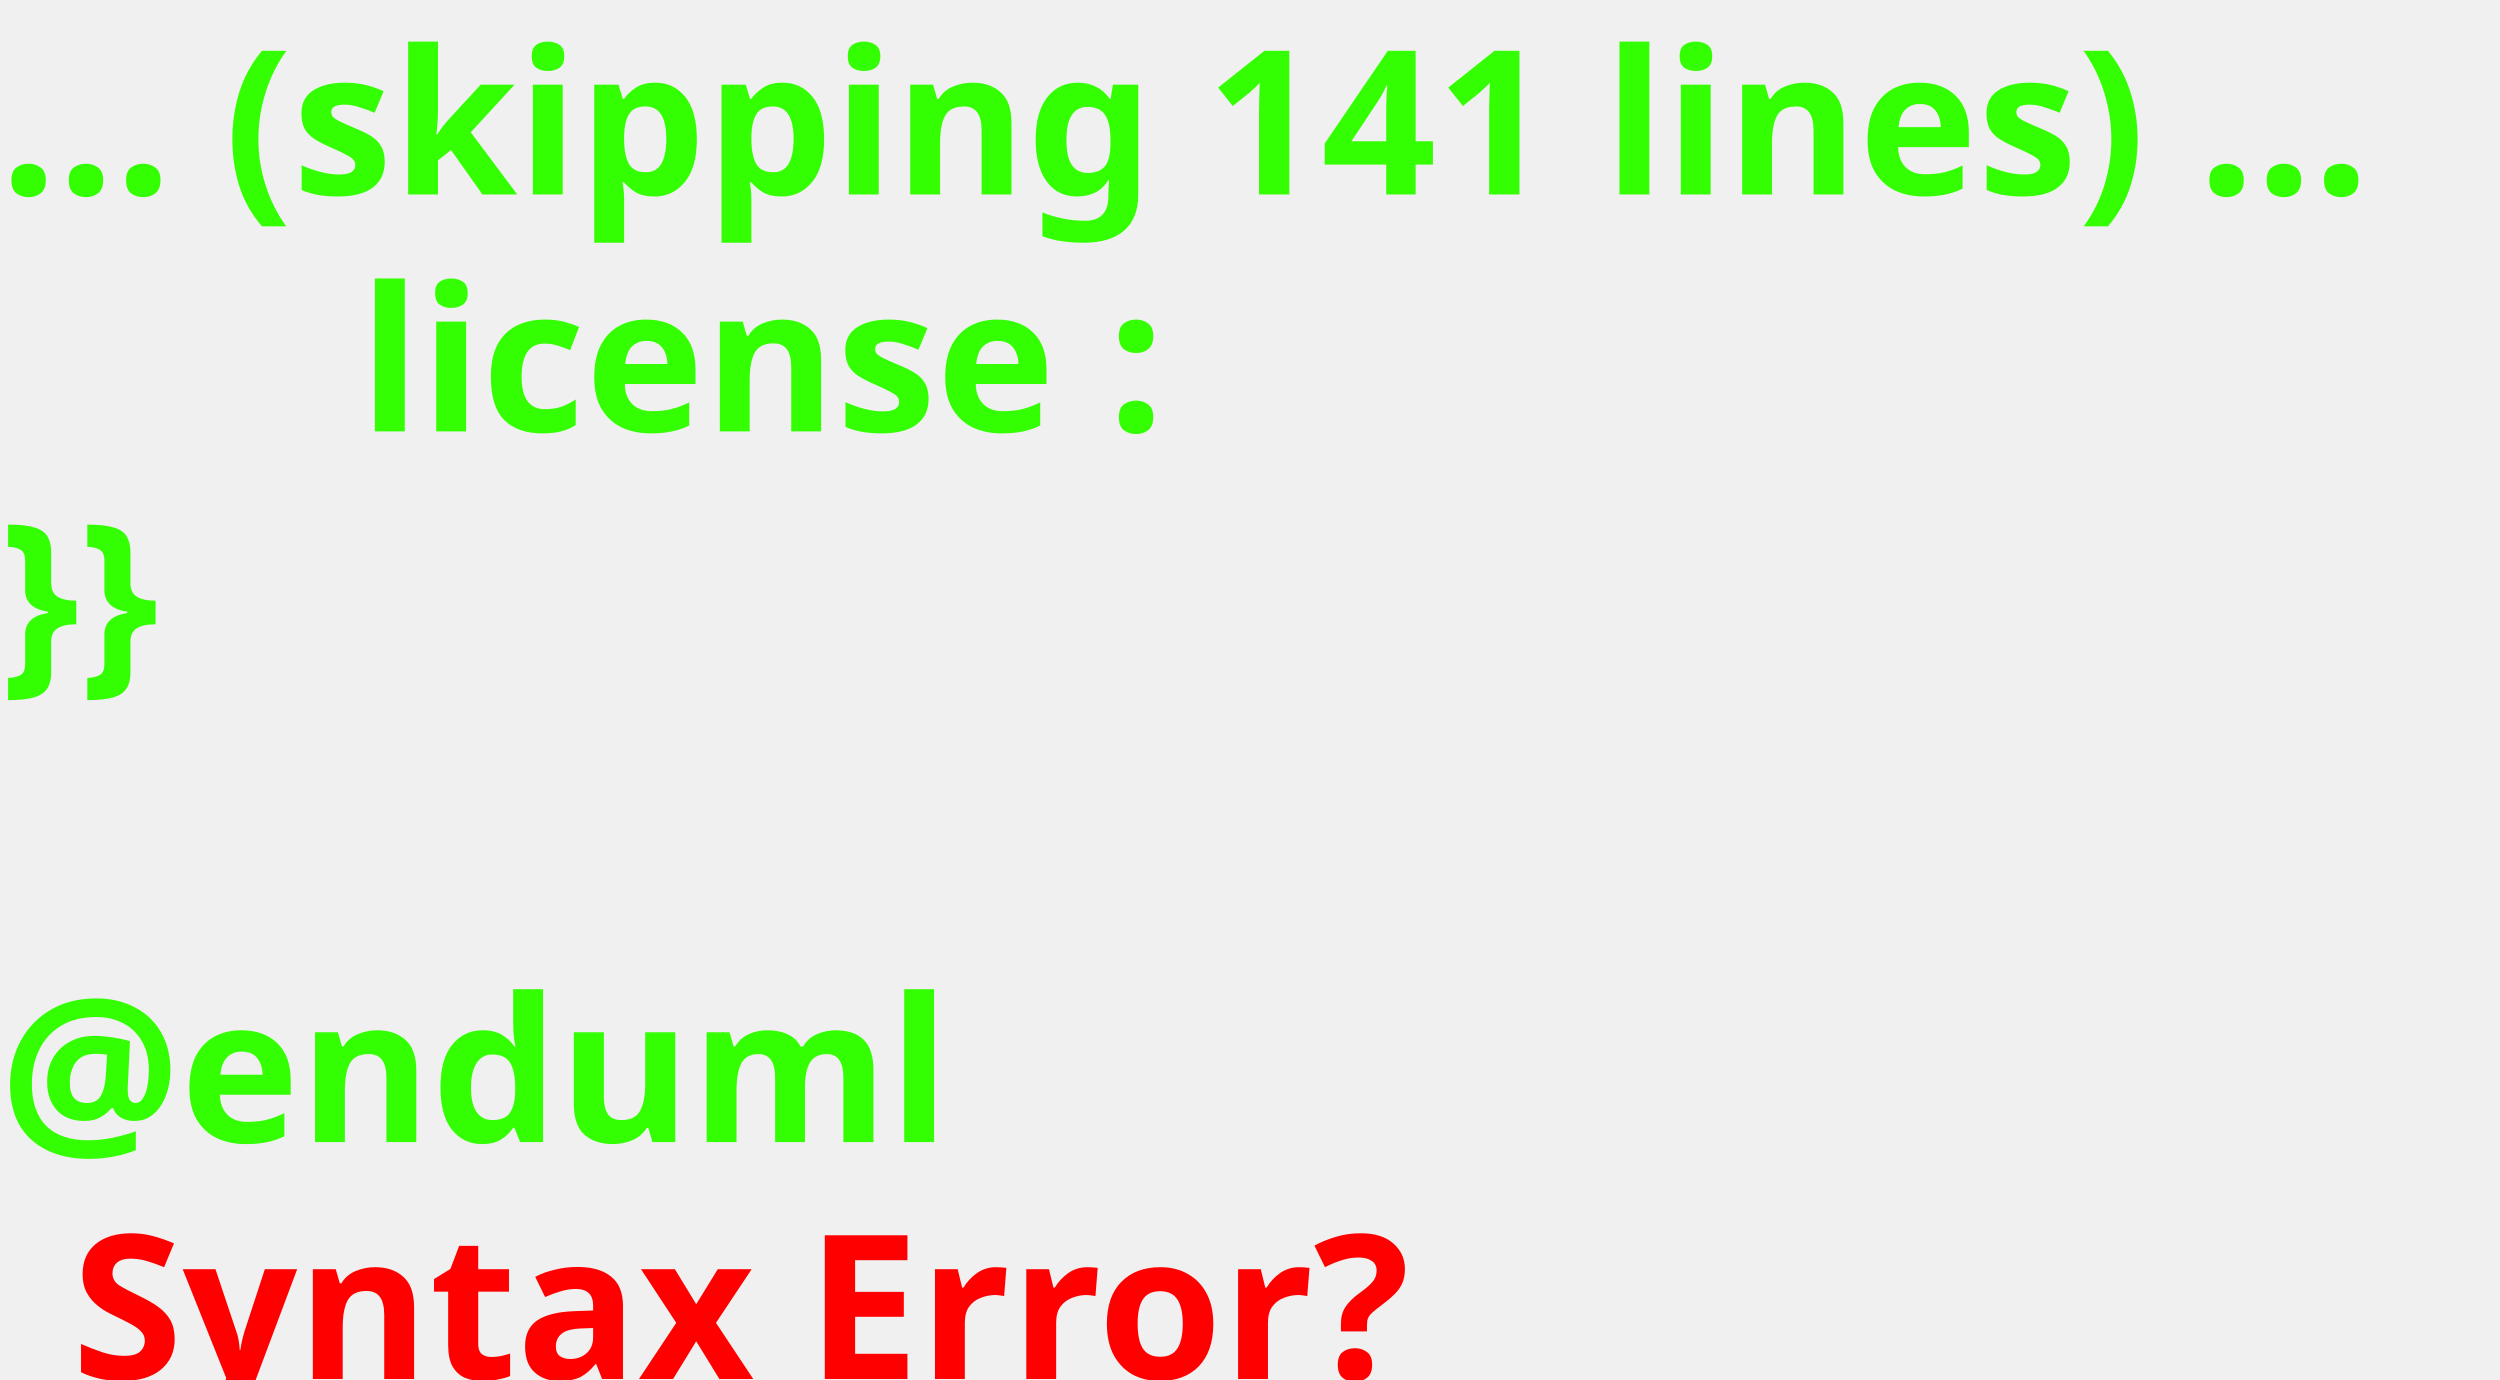
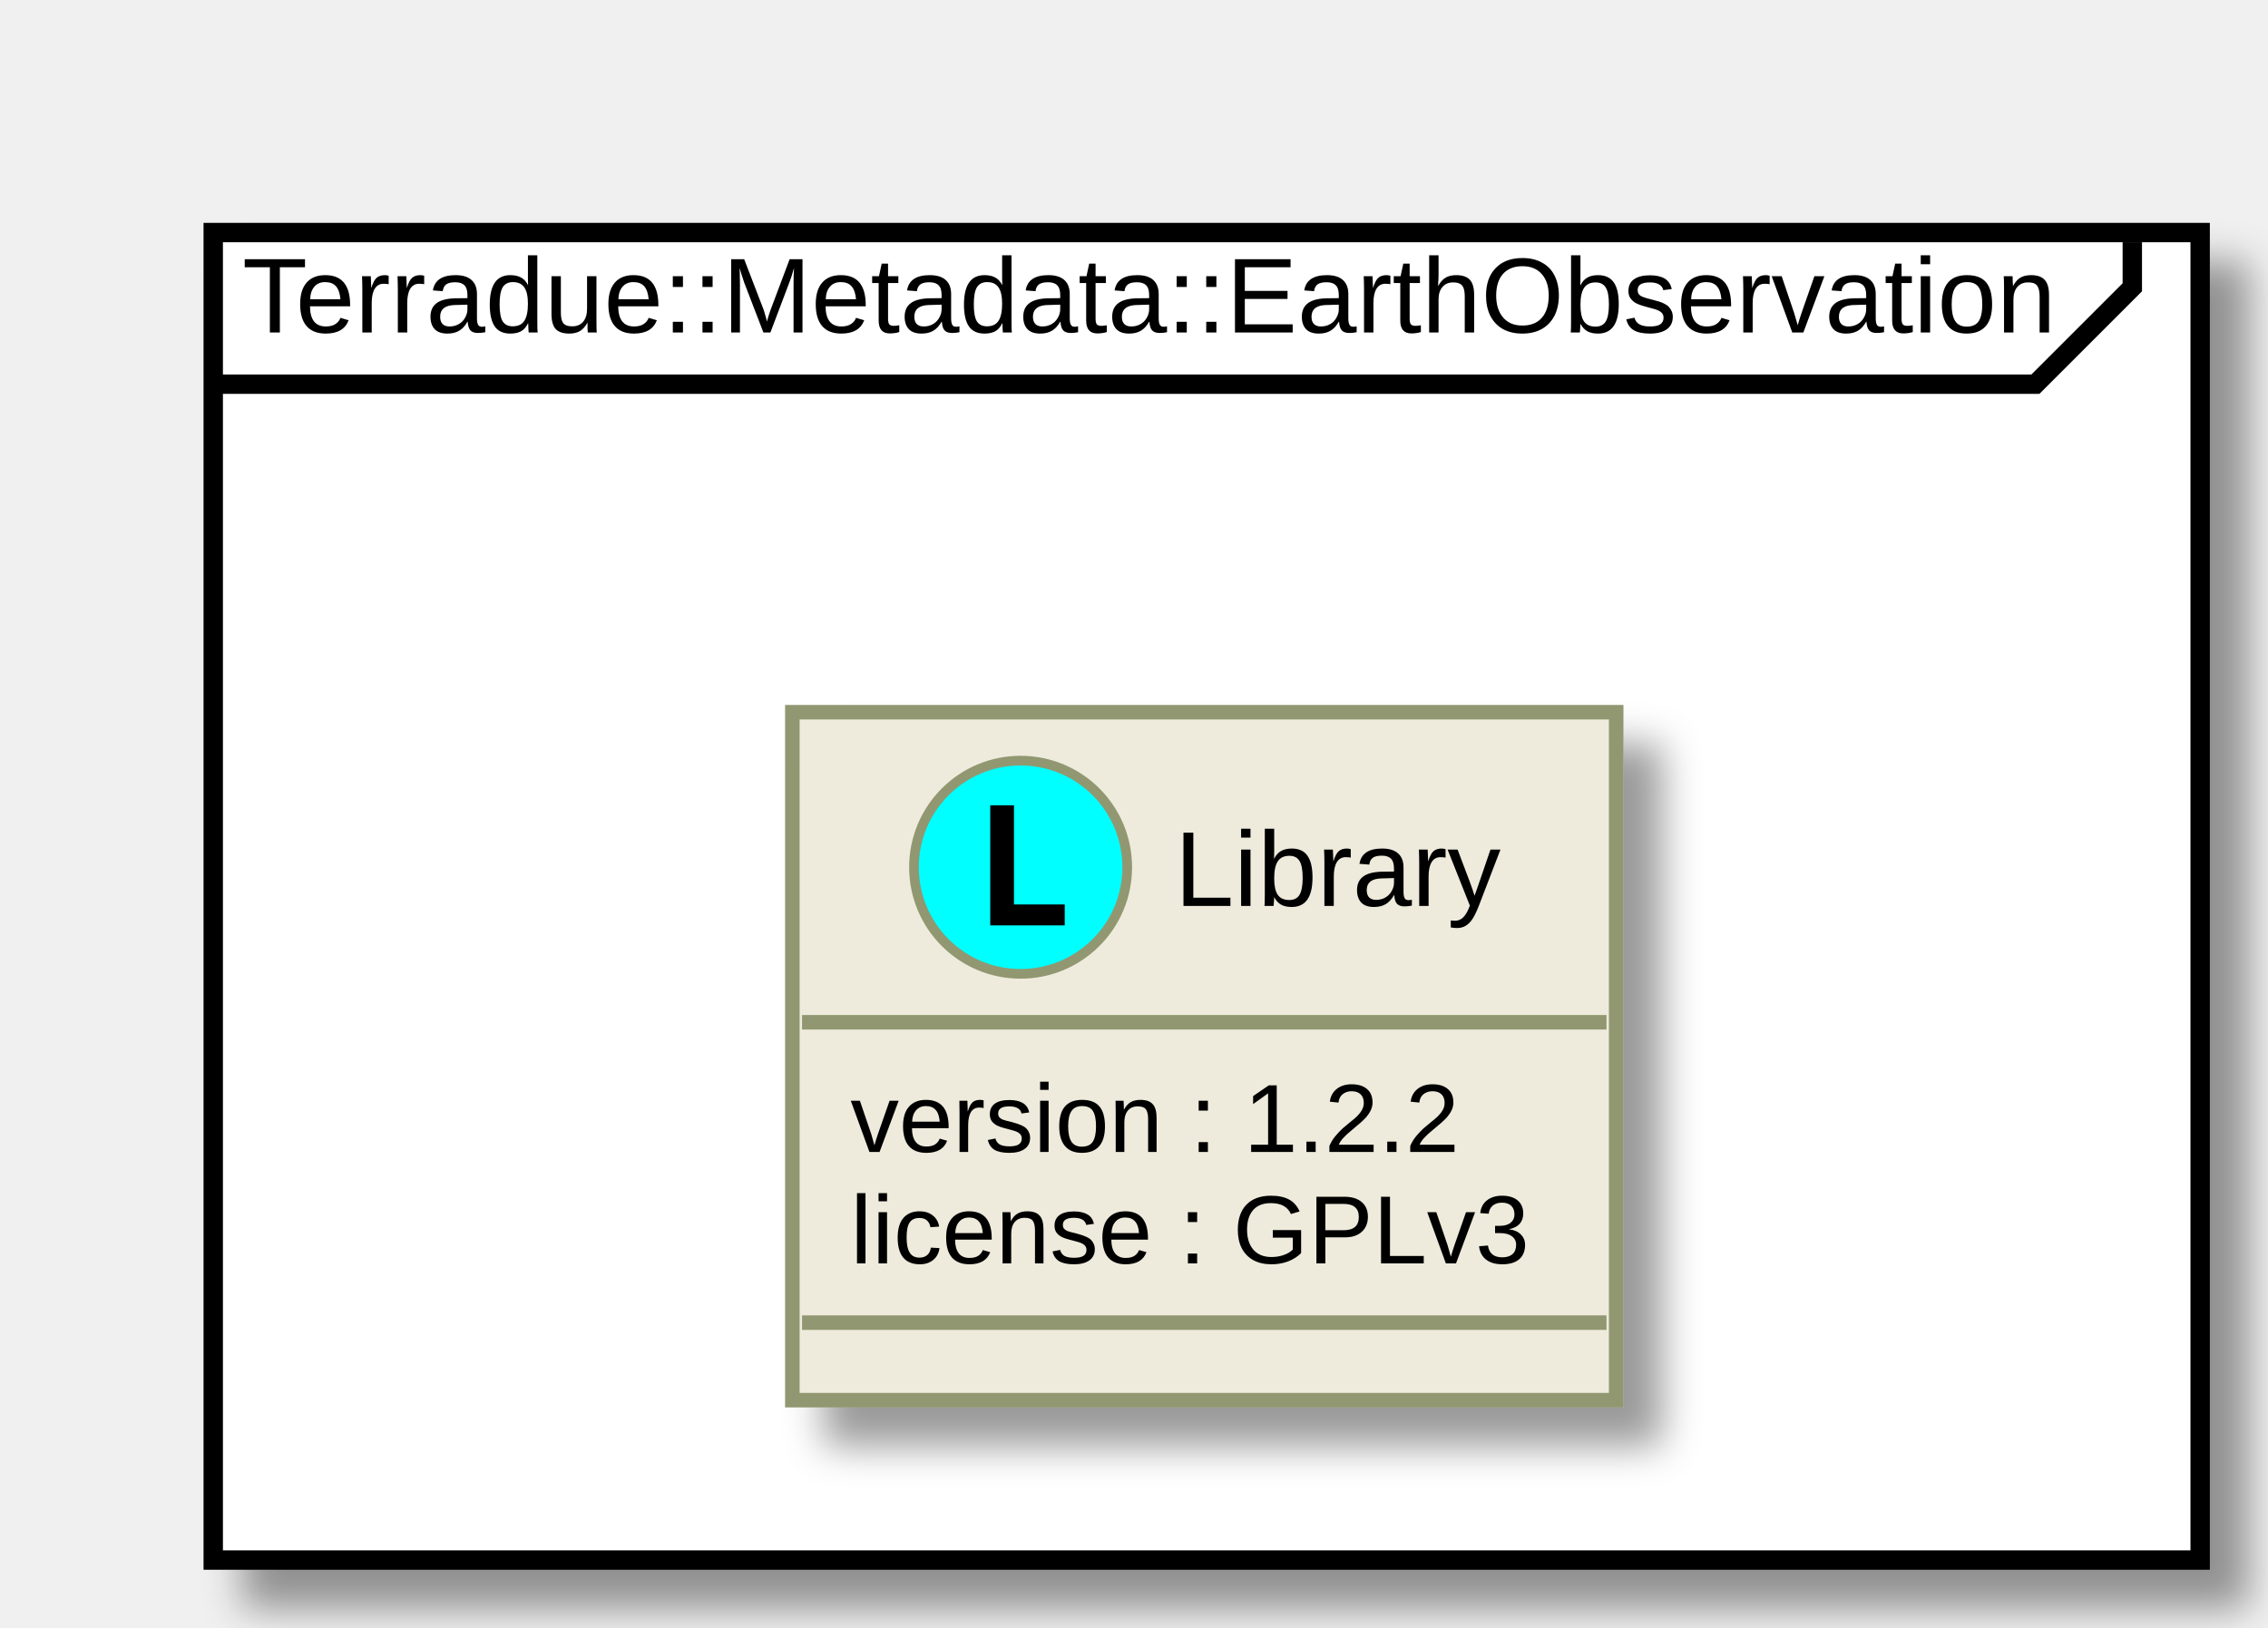
- <svg xmlns="http://www.w3.org/2000/svg" height="96pt" style="width:174px;height:96px;background:#000000;" version="1.1" viewBox="0 0 174 96" width="174pt">
-   <defs />
+ <svg xmlns="http://www.w3.org/2000/svg" xmlns:xlink="http://www.w3.org/1999/xlink" height="168pt" style="width:234px;height:168px;" version="1.1" viewBox="0 0 234 168" width="234pt">
+   <defs>
+     <filter height="300%" id="f1" width="300%" x="-1" y="-1">
+       <feGaussianBlur result="blurOut" stdDeviation="2.0" />
+       <feColorMatrix in="blurOut" result="blurOut2" type="matrix" values="0 0 0 0 0 0 0 0 0 0 0 0 0 0 0 0 0 0 .4 0" />
+       <feOffset dx="4.0" dy="4.0" in="blurOut2" result="blurOut3" />
+       <feBlend in="SourceGraphic" in2="blurOut3" mode="normal" />
+     </filter>
+   </defs>
  <g>
-     <text fill="#33FF02" font-family="sans-serif" font-size="14" font-weight="bold" lengthAdjust="spacingAndGlyphs" textLength="173" x="0" y="13.535">... (skipping 141 lines) ...</text>
-     <text fill="#33FF02" font-family="sans-serif" font-size="14" font-weight="bold" lengthAdjust="spacingAndGlyphs" textLength="58" x="25" y="30.023">license :</text>
-     <text fill="#33FF02" font-family="sans-serif" font-size="14" font-weight="bold" lengthAdjust="spacingAndGlyphs" textLength="10" x="0" y="46.512">}}</text>
-     <text fill="#33FF02" font-family="sans-serif" font-size="14" font-weight="bold" lengthAdjust="spacingAndGlyphs" textLength="0" x="5" y="63" />
-     <text fill="#33FF02" font-family="sans-serif" font-size="14" font-weight="bold" lengthAdjust="spacingAndGlyphs" textLength="66" x="0" y="79.488">@enduml</text>
-     <text fill="#33FF02" font-family="sans-serif" font-size="14" font-weight="bold" lengthAdjust="spacingAndGlyphs" textLength="0" x="5" y="95.977" />
-     <text fill="#FF0000" font-family="sans-serif" font-size="14" font-weight="bold" lengthAdjust="spacingAndGlyphs" textLength="94" x="5" y="95.977">Syntax Error?</text>
+     <rect fill="#FFFFFF" filter="url(#f1)" height="137" style="stroke: #000000; stroke-width: 2.0;" width="205" x="22" y="24" />
+     <path d="M220,25 L220,29.649 L210,39.649 L22,39.649 " fill="#FFFFFF" style="stroke: #000000; stroke-width: 2.0;" />
+     <text fill="#000000" font-family="Arial" font-size="11" lengthAdjust="spacingAndGlyphs" textLength="188" x="25" y="34.318">Terradue::Metadata::EarthObservation</text>
+     <a target="_top" xlink:href="../technology/packages/namespace_terradue_1_1_metadata_1_1_earth_observation.html" xlink:title="../technology/packages/namespace_terradue_1_1_metadata_1_1_earth_observation.html">
+       <rect fill="#EEEBDC" filter="url(#f1)" height="70.998" style="stroke: #919871; stroke-width: 1.5;" width="85" x="81.75" y="73.5" />
+       <ellipse cx="105.3" cy="89.5" fill="#00FFFF" rx="11" ry="11" style="stroke: #919871; stroke-width: 1.0;" />
+       <path d="M102.168,95.5 L102.168,83.107 L104.616,83.107 L104.616,93.342 L109.854,93.342 L109.854,95.5 Z " />
+       <text fill="#000000" font-family="Arial" font-size="11" lengthAdjust="spacingAndGlyphs" textLength="34" x="121.2" y="93.493">Library</text>
+       <line style="stroke: #919871; stroke-width: 1.5;" x1="82.75" x2="165.75" y1="105.5" y2="105.5" />
+       <text fill="#000000" font-family="Arial" font-size="10" lengthAdjust="spacingAndGlyphs" textLength="66" x="87.75" y="118.88">version : 1.2.2</text>
+       <text fill="#000000" font-family="Arial" font-size="10" lengthAdjust="spacingAndGlyphs" textLength="73" x="87.75" y="130.379">license : GPLv3</text>
+       <line style="stroke: #919871; stroke-width: 1.5;" x1="82.75" x2="165.75" y1="136.498" y2="136.498" />
+     </a>
  </g>
</svg>
